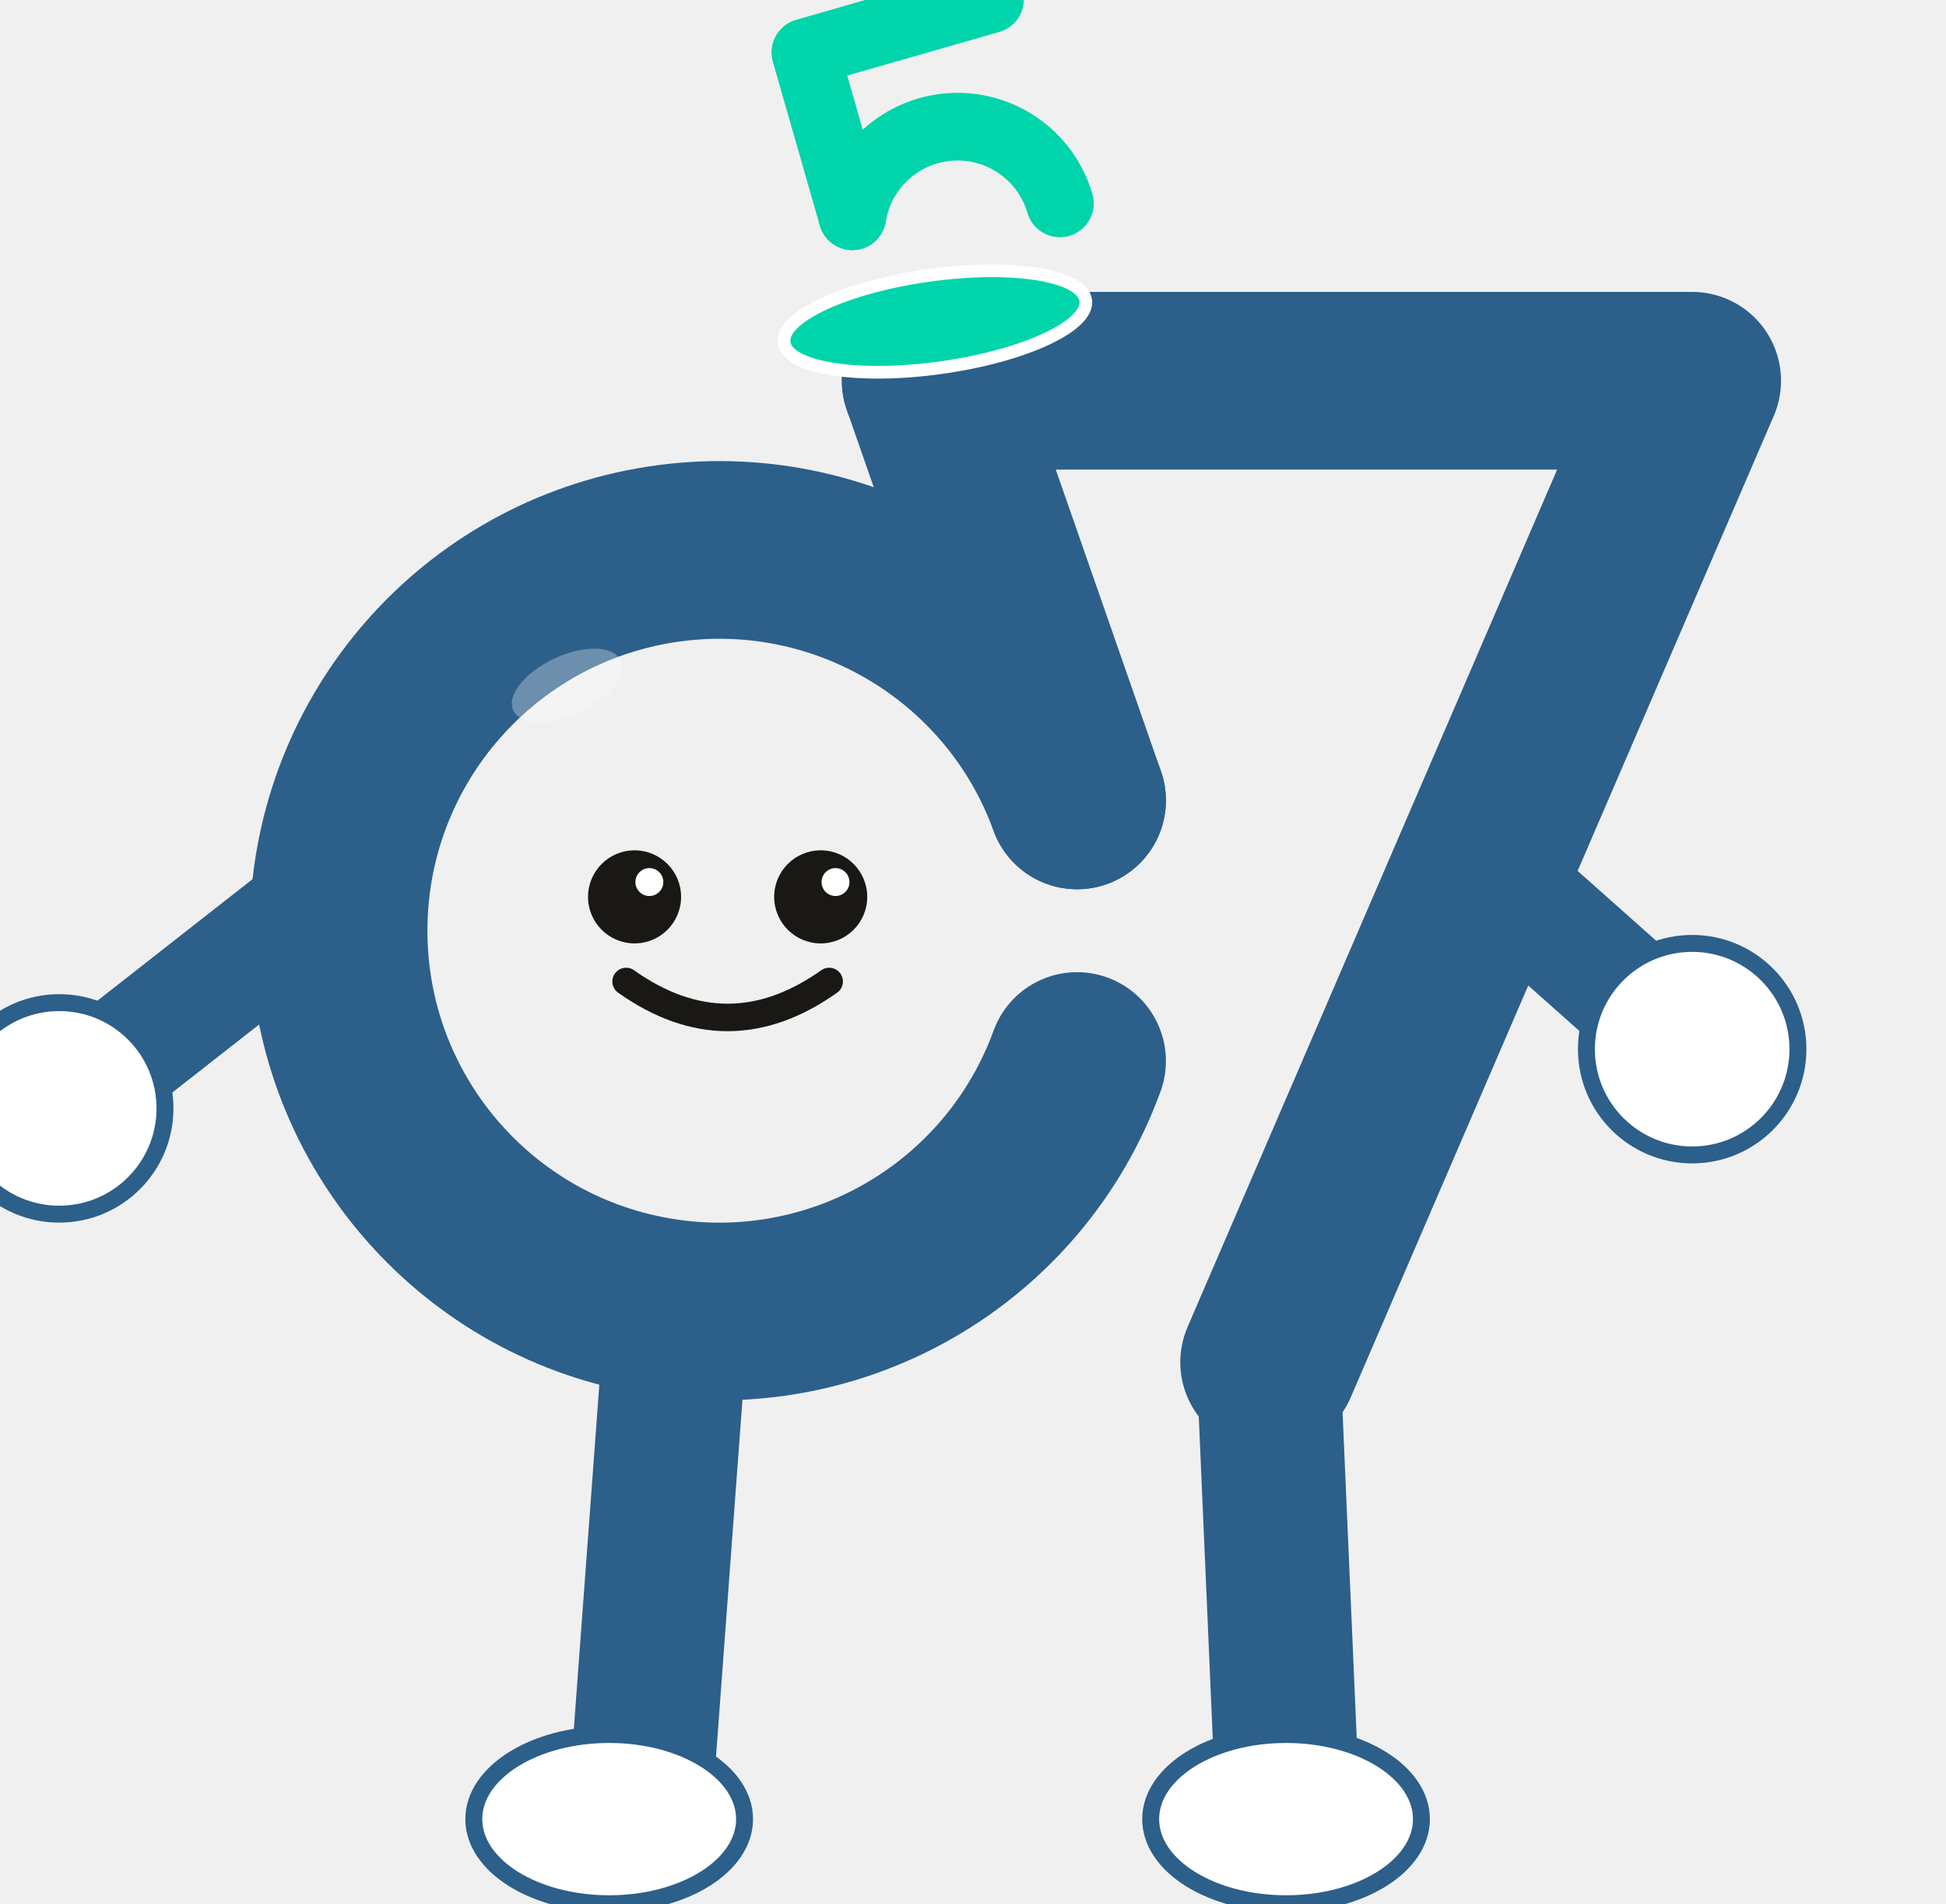
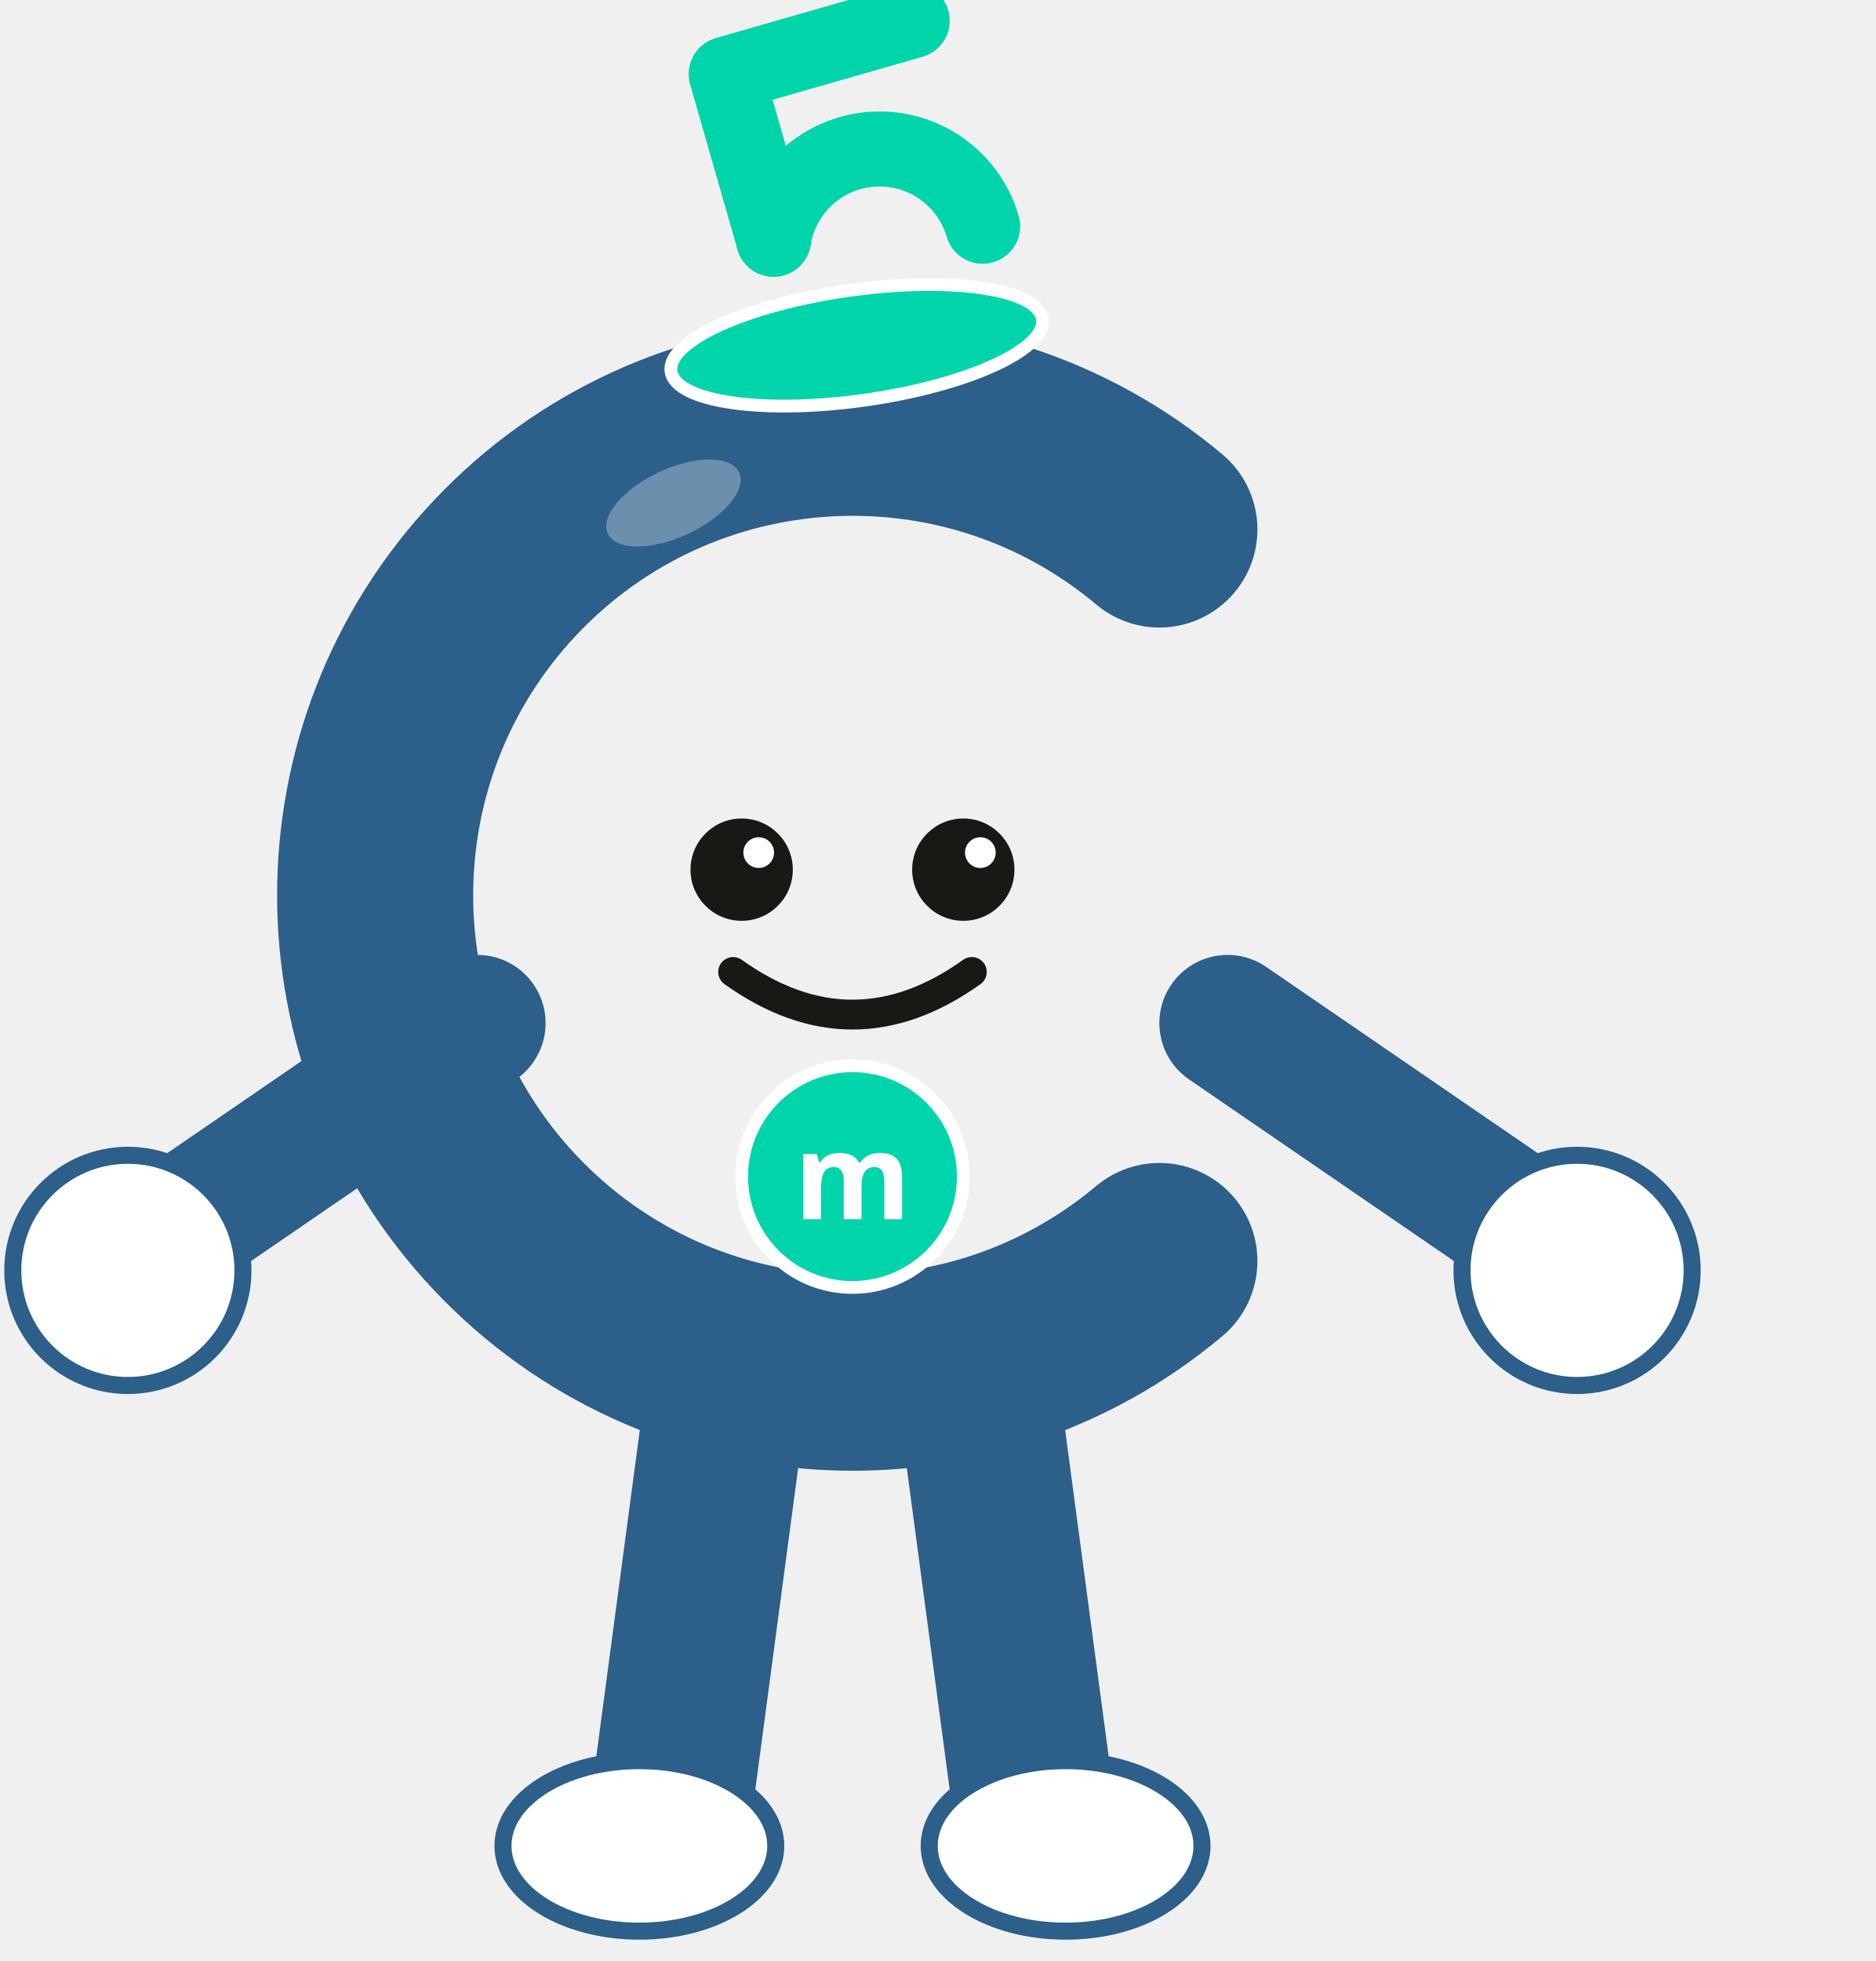
- <svg xmlns="http://www.w3.org/2000/svg" width="460" height="450" viewBox="-20 -30 460 450">
-   <path d="M 234.6 220.8 A 90 90 0 1 1 234.6 159.2" stroke="#2C5F8A" stroke-width="42" stroke-linecap="round" fill="none" />
-   <path d="M 234.6 159.2 L 200 60" stroke="#2C5F8A" stroke-width="42" stroke-linecap="round" fill="none" />
-   <ellipse cx="114" cy="132" rx="14" ry="7" fill="#ffffff" opacity="0.3" transform="rotate(-25 114 132)" />
-   <path d="M 200 60 L 380 60 L 280 292" stroke="#2C5F8A" stroke-width="42" stroke-linecap="round" stroke-linejoin="round" fill="none" />
-   <line x1="140" y1="280" x2="132" y2="388" stroke="#2C5F8A" stroke-width="34" stroke-linecap="round" />
-   <line x1="280" y1="296" x2="284" y2="388" stroke="#2C5F8A" stroke-width="34" stroke-linecap="round" />
-   <ellipse cx="124" cy="400" rx="32" ry="20" fill="#ffffff" stroke="#2C5F8A" stroke-width="4" />
-   <ellipse cx="284" cy="400" rx="32" ry="20" fill="#ffffff" stroke="#2C5F8A" stroke-width="4" />
-   <line x1="66" y1="175" x2="6" y2="222" stroke="#2C5F8A" stroke-width="28" stroke-linecap="round" />
-   <circle cx="-6" cy="232" r="25" fill="#ffffff" stroke="#2C5F8A" stroke-width="4" />
-   <line x1="332" y1="176" x2="368" y2="208" stroke="#2C5F8A" stroke-width="28" stroke-linecap="round" />
-   <circle cx="380" cy="218" r="25" fill="#ffffff" stroke="#2C5F8A" stroke-width="4" />
-   <circle cx="130" cy="182" r="11" fill="#1a1814" />
-   <circle cx="174" cy="182" r="11" fill="#1a1814" />
-   <circle cx="133.5" cy="178.5" r="3.3" fill="#ffffff" />
-   <circle cx="177.5" cy="178.5" r="3.3" fill="#ffffff" />
-   <path d="M 128 202 Q 152 219 176 202" stroke="#1a1814" stroke-width="6.5" stroke-linecap="round" fill="none" />
-   <g transform="translate(5,-80) rotate(-16 195 75)">
-     <path d="M 215.4 54.7 L 170.0 54.7 L 170.0 95.0" stroke="#00d4aa" stroke-width="16" stroke-linecap="round" stroke-linejoin="round" fill="none" />
-     <path d="M 170.0 95.0 A 25.2 25.2 0 0 1 218.0 105.6" stroke="#00d4aa" stroke-width="16" stroke-linecap="round" fill="none" />
+ <svg xmlns="http://www.w3.org/2000/svg" width="440" height="460" viewBox="0 -30 440 460">
+   <line x1="170" y1="300" x2="158" y2="390" stroke="#2C5F8A" stroke-width="38" stroke-linecap="round" />
+   <line x1="230" y1="300" x2="242" y2="390" stroke="#2C5F8A" stroke-width="38" stroke-linecap="round" />
+   <ellipse cx="150" cy="403" rx="32" ry="20" fill="#ffffff" stroke="#2C5F8A" stroke-width="4" />
+   <ellipse cx="250" cy="403" rx="32" ry="20" fill="#ffffff" stroke="#2C5F8A" stroke-width="4" />
+   <line x1="112" y1="210" x2="42" y2="258" stroke="#2C5F8A" stroke-width="32" stroke-linecap="round" />
+   <circle cx="30" cy="268" r="27" fill="#ffffff" stroke="#2C5F8A" stroke-width="4" />
+   <line x1="288" y1="210" x2="358" y2="258" stroke="#2C5F8A" stroke-width="32" stroke-linecap="round" />
+   <circle cx="370" cy="268" r="27" fill="#ffffff" stroke="#2C5F8A" stroke-width="4" />
+   <path d="M 272.0 265.8 A 112 112 0 1 1 272.0 94.2" stroke="#2C5F8A" stroke-width="46" stroke-linecap="round" fill="none" />
+   <ellipse cx="158" cy="88" rx="17" ry="8" fill="#ffffff" opacity="0.3" transform="rotate(-25 158 88)" />
+   <circle cx="174" cy="174" r="12" fill="#1a1814" />
+   <circle cx="226" cy="174" r="12" fill="#1a1814" />
+   <circle cx="178" cy="170" r="3.6" fill="#ffffff" />
+   <circle cx="230" cy="170" r="3.6" fill="#ffffff" />
+   <path d="M 172 198 Q 200 218 228 198" stroke="#1a1814" stroke-width="7" stroke-linecap="round" fill="none" />
+   <circle cx="200" cy="246" r="26" fill="#00d4aa" stroke="#ffffff" stroke-width="3" />
+   <text x="200" y="256" font-family="Outfit, sans-serif" font-weight="700" font-size="28" fill="#ffffff" text-anchor="middle">m</text>
+   <g transform="rotate(-16 200 0)">
+     <path d="M 220.4 -20.3 L 175.0 -20.3 L 175.0 20.0" stroke="#00d4aa" stroke-width="17.6" stroke-linecap="round" stroke-linejoin="round" fill="none" />
+     <path d="M 175.0 20.0 A 25.2 25.2 0 0 1 223.0 30.6" stroke="#00d4aa" stroke-width="17.6" stroke-linecap="round" fill="none" />
  </g>
-   <ellipse cx="201" cy="46" rx="36" ry="11" fill="#00d4aa" stroke="#ffffff" stroke-width="3" transform="rotate(-8 201 46)" />
+   <ellipse cx="201.0" cy="51.0" rx="44" ry="13" fill="#00d4aa" stroke="#ffffff" stroke-width="3" transform="rotate(-8 201.0 51.0)" />
</svg>
